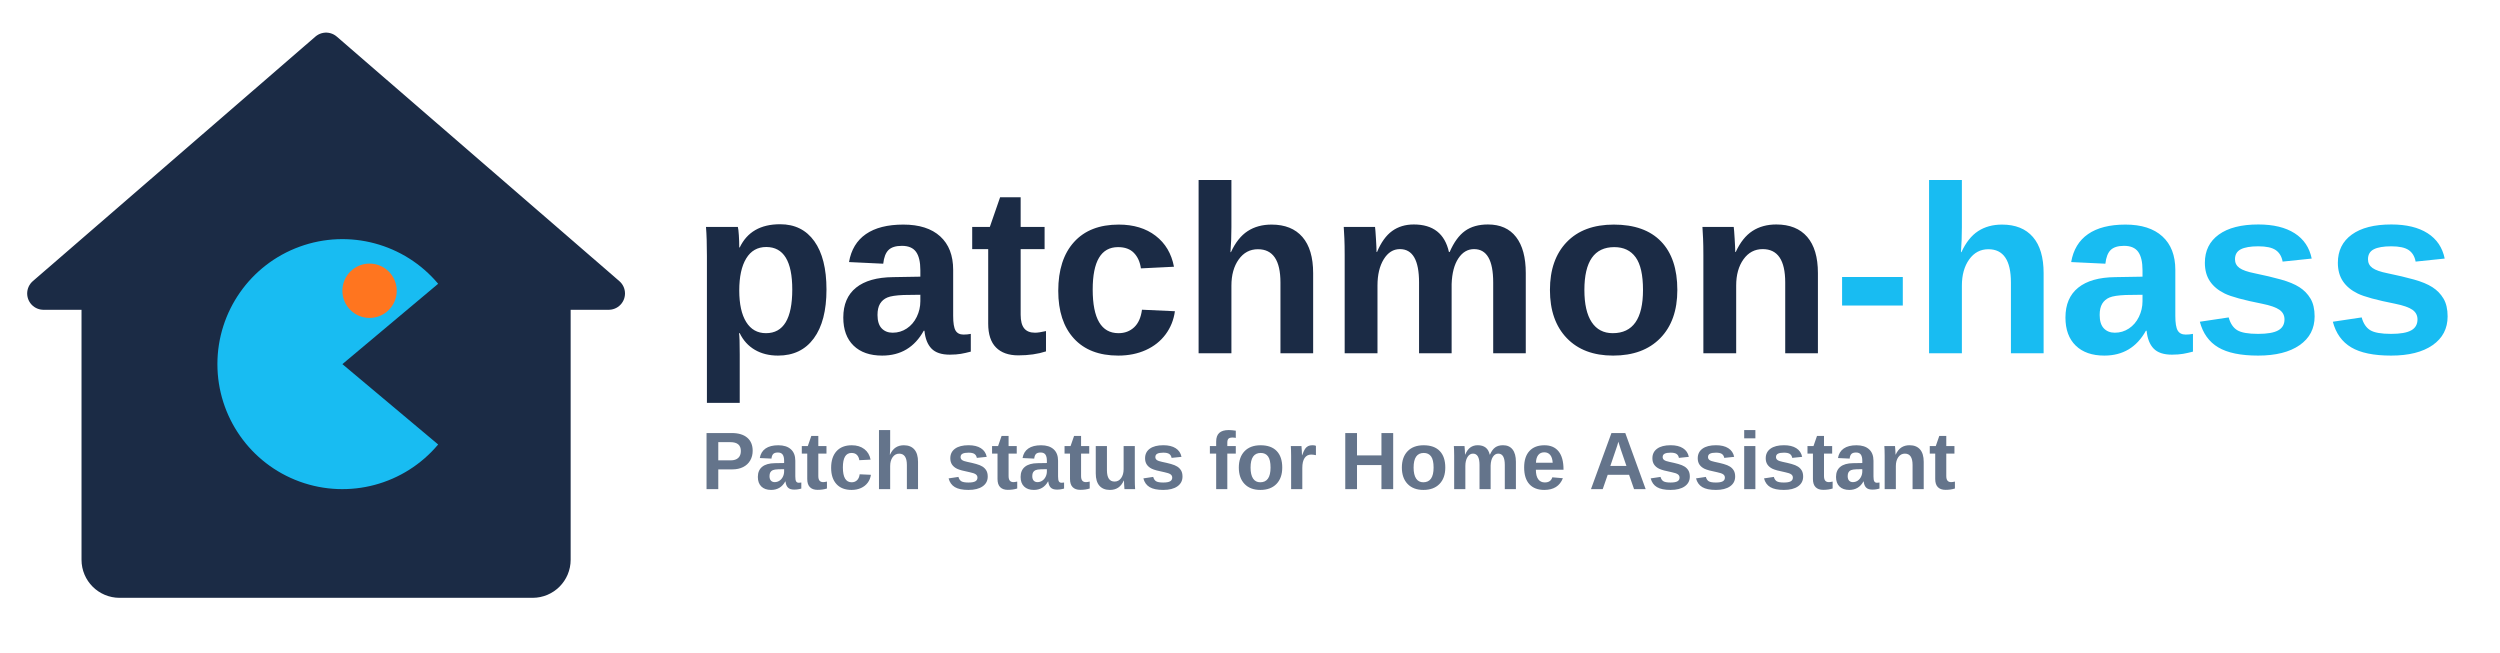
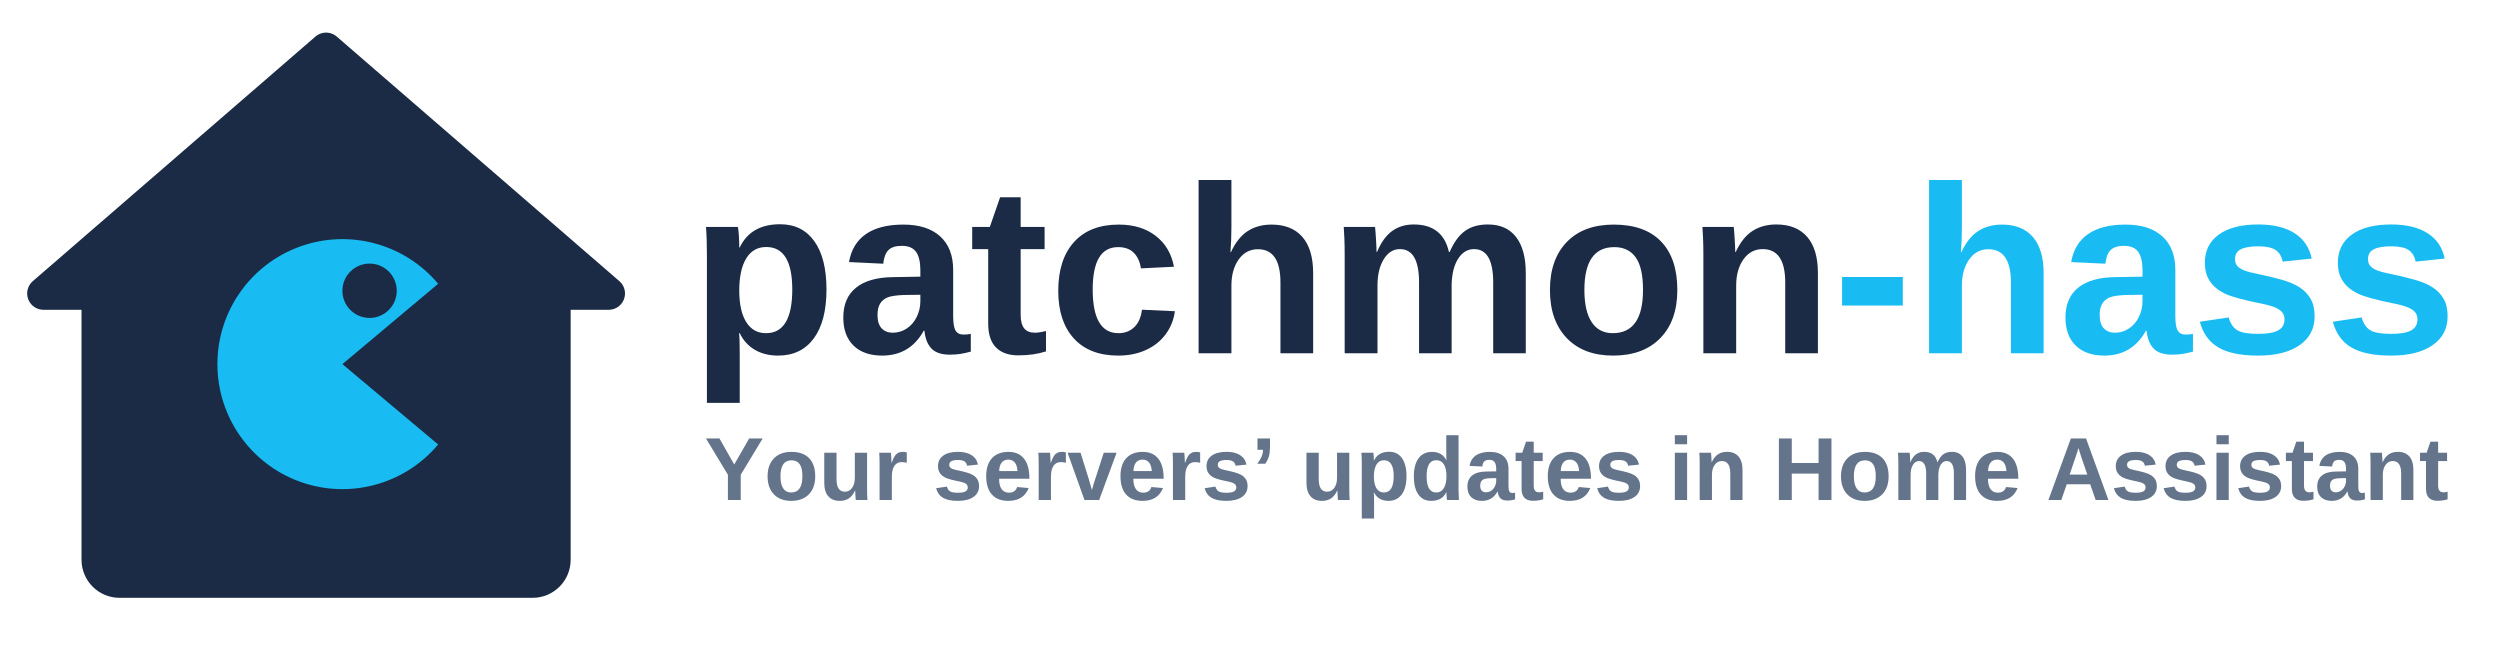
<svg xmlns="http://www.w3.org/2000/svg" viewBox="8 12 920 240" role="img" aria-label="patchmon-hass">
  <path d="M128 30 L232 120 H212 V218 a8 8 0 0 1 -8 8 H52 a8 8 0 0 1 -8 -8 V120 H24 Z" fill="#1B2B45" stroke="#1B2B45" stroke-width="12" stroke-linejoin="round" />
  <path d="M134 146 L169.24 116.43 A46 46 0 1 0 169.24 175.57 Z" fill="#18BCF2" />
-   <circle cx="144" cy="119" r="10" fill="#FF751F" />
+   <circle cx="144" cy="119" r="10" fill="#1B2B45" />
  <path d="M312.145 118.539Q312.145 130.184 307.482 136.521Q302.82 142.859 294.312 142.859Q289.414 142.859 285.783 140.732Q282.152 138.605 280.219 134.609H279.961Q280.219 135.898 280.219 142.43V160.262H268.145V106.207Q268.145 99.633 267.801 95.508H279.531Q279.746 96.281 279.896 98.559Q280.047 100.836 280.047 103.07H280.219Q284.301 94.52 295.086 94.52Q303.207 94.52 307.676 100.771Q312.145 107.023 312.145 118.539ZM299.555 118.539Q299.555 102.898 289.973 102.898Q285.16 102.898 282.604 107.109Q280.047 111.32 280.047 118.883Q280.047 126.402 282.604 130.506Q285.16 134.609 289.887 134.609Q299.555 134.609 299.555 118.539ZM332.641 142.859Q325.895 142.859 322.113 139.186Q318.332 135.512 318.332 128.852Q318.332 121.633 323.037 117.852Q327.742 114.07 336.68 113.984L346.691 113.812V111.449Q346.691 106.895 345.102 104.682Q343.512 102.469 339.902 102.469Q336.551 102.469 334.982 103.994Q333.414 105.52 333.027 109.043L320.438 108.441Q321.598 101.652 326.646 98.15Q331.695 94.648 340.418 94.648Q349.227 94.648 353.996 98.988Q358.766 103.328 358.766 111.32V128.25Q358.766 132.16 359.646 133.643Q360.527 135.125 362.59 135.125Q363.965 135.125 365.254 134.867V141.398Q364.18 141.656 363.32 141.871Q362.461 142.086 361.602 142.215Q360.742 142.344 359.775 142.43Q358.809 142.516 357.52 142.516Q352.965 142.516 350.795 140.281Q348.625 138.047 348.195 133.707H347.938Q342.867 142.859 332.641 142.859ZM346.691 120.473 340.504 120.559Q336.293 120.73 334.531 121.482Q332.77 122.234 331.846 123.781Q330.922 125.328 330.922 127.906Q330.922 131.215 332.447 132.826Q333.973 134.438 336.508 134.438Q339.344 134.438 341.686 132.891Q344.027 131.344 345.359 128.615Q346.691 125.887 346.691 122.836ZM382.742 142.773Q377.414 142.773 374.535 139.873Q371.656 136.973 371.656 131.086V103.672H365.77V95.508H372.258L376.039 84.594H383.602V95.508H392.41V103.672H383.602V127.82Q383.602 131.215 384.891 132.826Q386.18 134.438 388.887 134.438Q390.305 134.438 392.926 133.836V141.312Q388.457 142.773 382.742 142.773ZM419.523 142.859Q408.953 142.859 403.195 136.564Q397.438 130.27 397.438 119.012Q397.438 107.496 403.238 101.072Q409.039 94.648 419.695 94.648Q427.902 94.648 433.273 98.773Q438.645 102.898 440.02 110.16L427.859 110.762Q427.344 107.195 425.281 105.068Q423.219 102.941 419.438 102.941Q410.113 102.941 410.113 118.539Q410.113 134.609 419.609 134.609Q423.047 134.609 425.367 132.439Q427.688 130.27 428.246 125.973L440.363 126.531Q439.719 131.301 436.947 135.039Q434.176 138.777 429.664 140.818Q425.152 142.859 419.523 142.859ZM460.988 104.789Q463.438 99.461 467.133 97.055Q470.828 94.648 475.941 94.648Q483.332 94.648 487.285 99.203Q491.238 103.758 491.238 112.523V142.0H479.207V115.961Q479.207 103.715 470.914 103.715Q466.531 103.715 463.846 107.475Q461.16 111.234 461.16 117.121V142.0H449.086V78.234H461.16V95.637Q461.16 100.32 460.816 104.789ZM530.211 142.0V115.918Q530.211 103.672 523.164 103.672Q519.512 103.672 517.213 107.41Q514.914 111.148 514.914 117.078V142.0H502.84V105.906Q502.84 102.168 502.732 99.783Q502.625 97.398 502.496 95.508H514.012Q514.141 96.324 514.355 99.869Q514.57 103.414 514.57 104.746H514.742Q516.977 99.418 520.307 97.012Q523.637 94.605 528.277 94.605Q538.934 94.605 541.211 104.746H541.469Q543.832 99.332 547.141 96.969Q550.449 94.605 555.562 94.605Q562.352 94.605 565.918 99.225Q569.484 103.844 569.484 112.48V142.0H557.496V115.918Q557.496 103.672 550.449 103.672Q546.926 103.672 544.67 107.088Q542.414 110.504 542.199 116.52V142.0ZM625.258 118.711Q625.258 130.012 618.984 136.436Q612.711 142.859 601.625 142.859Q590.754 142.859 584.566 136.414Q578.379 129.969 578.379 118.711Q578.379 107.496 584.566 101.072Q590.754 94.648 601.883 94.648Q613.27 94.648 619.264 100.857Q625.258 107.066 625.258 118.711ZM612.625 118.711Q612.625 110.418 609.918 106.68Q607.211 102.941 602.055 102.941Q591.055 102.941 591.055 118.711Q591.055 126.488 593.74 130.549Q596.426 134.609 601.496 134.609Q612.625 134.609 612.625 118.711ZM664.961 142.0V115.918Q664.961 103.672 656.668 103.672Q652.285 103.672 649.6 107.432Q646.914 111.191 646.914 117.078V142.0H634.84V105.906Q634.84 102.168 634.732 99.783Q634.625 97.398 634.496 95.508H646.012Q646.141 96.324 646.355 99.869Q646.57 103.414 646.57 104.746H646.742Q649.191 99.418 652.887 97.012Q656.582 94.605 661.695 94.605Q669.086 94.605 673.039 99.16Q676.992 103.715 676.992 112.48V142.0Z" fill="#1B2B45" />
  <path d="M685.887 124.426V113.941H708.23V124.426ZM729.801 104.789Q732.25 99.461 735.945 97.055Q739.641 94.648 744.754 94.648Q752.145 94.648 756.098 99.203Q760.051 103.758 760.051 112.523V142.0H748.02V115.961Q748.02 103.715 739.727 103.715Q735.344 103.715 732.658 107.475Q729.973 111.234 729.973 117.121V142.0H717.898V78.234H729.973V95.637Q729.973 100.32 729.629 104.789ZM782.395 142.859Q775.648 142.859 771.867 139.186Q768.086 135.512 768.086 128.852Q768.086 121.633 772.791 117.852Q777.496 114.07 786.434 113.984L796.445 113.812V111.449Q796.445 106.895 794.855 104.682Q793.266 102.469 789.656 102.469Q786.305 102.469 784.736 103.994Q783.168 105.52 782.781 109.043L770.191 108.441Q771.352 101.652 776.4 98.15Q781.449 94.648 790.172 94.648Q798.98 94.648 803.75 98.988Q808.52 103.328 808.52 111.32V128.25Q808.52 132.16 809.4 133.643Q810.281 135.125 812.344 135.125Q813.719 135.125 815.008 134.867V141.398Q813.934 141.656 813.074 141.871Q812.215 142.086 811.355 142.215Q810.496 142.344 809.529 142.43Q808.562 142.516 807.273 142.516Q802.719 142.516 800.549 140.281Q798.379 138.047 797.949 133.707H797.691Q792.621 142.859 782.395 142.859ZM796.445 120.473 790.258 120.559Q786.047 120.73 784.285 121.482Q782.523 122.234 781.6 123.781Q780.676 125.328 780.676 127.906Q780.676 131.215 782.201 132.826Q783.727 134.438 786.262 134.438Q789.098 134.438 791.439 132.891Q793.781 131.344 795.113 128.615Q796.445 125.887 796.445 122.836ZM859.781 128.422Q859.781 135.168 854.26 139.014Q848.738 142.859 838.984 142.859Q829.402 142.859 824.311 139.83Q819.219 136.801 817.543 130.398L828.156 128.809Q829.059 132.117 831.271 133.492Q833.484 134.867 838.984 134.867Q844.055 134.867 846.375 133.578Q848.695 132.289 848.695 129.539Q848.695 127.305 846.826 125.994Q844.957 124.684 840.488 123.781Q830.262 121.762 826.695 120.021Q823.129 118.281 821.26 115.51Q819.391 112.738 819.391 108.699Q819.391 102.039 824.525 98.322Q829.66 94.605 839.07 94.605Q847.363 94.605 852.412 97.828Q857.461 101.051 858.707 107.152L848.008 108.27Q847.492 105.434 845.473 104.037Q843.453 102.641 839.07 102.641Q834.773 102.641 832.625 103.736Q830.477 104.832 830.477 107.41Q830.477 109.43 832.131 110.611Q833.785 111.793 837.695 112.566Q843.152 113.684 847.385 114.865Q851.617 116.047 854.174 117.68Q856.73 119.312 858.256 121.869Q859.781 124.426 859.781 128.422ZM908.723 128.422Q908.723 135.168 903.201 139.014Q897.68 142.859 887.926 142.859Q878.344 142.859 873.252 139.83Q868.16 136.801 866.484 130.398L877.098 128.809Q878.0 132.117 880.213 133.492Q882.426 134.867 887.926 134.867Q892.996 134.867 895.316 133.578Q897.637 132.289 897.637 129.539Q897.637 127.305 895.768 125.994Q893.898 124.684 889.43 123.781Q879.203 121.762 875.637 120.021Q872.07 118.281 870.201 115.51Q868.332 112.738 868.332 108.699Q868.332 102.039 873.467 98.322Q878.602 94.605 888.012 94.605Q896.305 94.605 901.354 97.828Q906.402 101.051 907.648 107.152L896.949 108.27Q896.434 105.434 894.414 104.037Q892.395 102.641 888.012 102.641Q883.715 102.641 881.566 103.736Q879.418 104.832 879.418 107.41Q879.418 109.43 881.072 110.611Q882.727 111.793 886.637 112.566Q892.094 113.684 896.326 114.865Q900.559 116.047 903.115 117.68Q905.672 119.312 907.197 121.869Q908.723 124.426 908.723 128.422Z" fill="#18BCF2" />
-   <path d="M284.984 177.894Q284.984 179.886 284.076 181.453Q283.168 183.021 281.476 183.877Q279.784 184.734 277.455 184.734H272.328V192.0H268.007V171.36H277.279Q280.985 171.36 282.985 173.067Q284.984 174.773 284.984 177.894ZM280.634 177.967Q280.634 174.715 276.796 174.715H272.328V181.409H276.913Q278.7 181.409 279.667 180.523Q280.634 179.637 280.634 177.967ZM291.767 192.293Q289.467 192.293 288.178 191.041Q286.889 189.788 286.889 187.518Q286.889 185.057 288.493 183.768Q290.097 182.479 293.144 182.449L296.557 182.391V181.585Q296.557 180.032 296.015 179.278Q295.473 178.523 294.242 178.523Q293.1 178.523 292.565 179.043Q292.03 179.563 291.898 180.765L287.606 180.56Q288.002 178.245 289.723 177.051Q291.444 175.857 294.418 175.857Q297.421 175.857 299.047 177.337Q300.673 178.816 300.673 181.541V187.312Q300.673 188.646 300.973 189.151Q301.273 189.656 301.977 189.656Q302.445 189.656 302.885 189.568V191.795Q302.519 191.883 302.226 191.956Q301.933 192.029 301.64 192.073Q301.347 192.117 301.017 192.146Q300.688 192.176 300.248 192.176Q298.695 192.176 297.956 191.414Q297.216 190.652 297.069 189.173H296.981Q295.253 192.293 291.767 192.293ZM296.557 184.661 294.447 184.69Q293.012 184.749 292.411 185.005Q291.811 185.262 291.496 185.789Q291.181 186.316 291.181 187.195Q291.181 188.323 291.701 188.873Q292.221 189.422 293.085 189.422Q294.052 189.422 294.85 188.895Q295.648 188.367 296.103 187.437Q296.557 186.507 296.557 185.467ZM308.847 192.264Q307.03 192.264 306.049 191.275Q305.067 190.286 305.067 188.279V178.934H303.061V176.15H305.272L306.562 172.43H309.14V176.15H312.143V178.934H309.14V187.166Q309.14 188.323 309.579 188.873Q310.019 189.422 310.941 189.422Q311.425 189.422 312.318 189.217V191.766Q310.795 192.264 308.847 192.264ZM321.386 192.293Q317.782 192.293 315.819 190.147Q313.856 188.001 313.856 184.163Q313.856 180.237 315.834 178.047Q317.812 175.857 321.444 175.857Q324.242 175.857 326.073 177.264Q327.904 178.67 328.373 181.146L324.228 181.351Q324.052 180.135 323.349 179.41Q322.646 178.685 321.356 178.685Q318.178 178.685 318.178 184.002Q318.178 189.48 321.415 189.48Q322.587 189.48 323.378 188.741Q324.169 188.001 324.359 186.536L328.49 186.727Q328.271 188.353 327.326 189.627Q326.381 190.901 324.843 191.597Q323.305 192.293 321.386 192.293ZM335.521 179.314Q336.356 177.498 337.616 176.678Q338.876 175.857 340.619 175.857Q343.139 175.857 344.486 177.41Q345.834 178.963 345.834 181.951V192.0H341.732V183.123Q341.732 178.948 338.905 178.948Q337.411 178.948 336.496 180.23Q335.58 181.512 335.58 183.519V192.0H331.464V170.262H335.58V176.194Q335.58 177.791 335.463 179.314ZM371.483 187.371Q371.483 189.671 369.601 190.982Q367.719 192.293 364.394 192.293Q361.127 192.293 359.391 191.26Q357.655 190.228 357.084 188.045L360.702 187.503Q361.01 188.631 361.764 189.1Q362.519 189.568 364.394 189.568Q366.122 189.568 366.913 189.129Q367.704 188.689 367.704 187.752Q367.704 186.99 367.067 186.543Q366.43 186.097 364.906 185.789Q361.42 185.101 360.204 184.507Q358.988 183.914 358.351 182.969Q357.714 182.024 357.714 180.647Q357.714 178.377 359.464 177.11Q361.215 175.843 364.423 175.843Q367.25 175.843 368.971 176.941Q370.692 178.04 371.117 180.12L367.47 180.501Q367.294 179.534 366.605 179.058Q365.917 178.582 364.423 178.582Q362.958 178.582 362.226 178.956Q361.493 179.329 361.493 180.208Q361.493 180.896 362.057 181.299Q362.621 181.702 363.954 181.966Q365.814 182.347 367.257 182.75Q368.7 183.152 369.572 183.709Q370.443 184.266 370.963 185.137Q371.483 186.009 371.483 187.371ZM378.866 192.264Q377.05 192.264 376.068 191.275Q375.087 190.286 375.087 188.279V178.934H373.08V176.15H375.292L376.581 172.43H379.159V176.15H382.162V178.934H379.159V187.166Q379.159 188.323 379.599 188.873Q380.038 189.422 380.961 189.422Q381.444 189.422 382.338 189.217V191.766Q380.814 192.264 378.866 192.264ZM388.461 192.293Q386.161 192.293 384.872 191.041Q383.583 189.788 383.583 187.518Q383.583 185.057 385.187 183.768Q386.791 182.479 389.838 182.449L393.251 182.391V181.585Q393.251 180.032 392.709 179.278Q392.167 178.523 390.937 178.523Q389.794 178.523 389.259 179.043Q388.725 179.563 388.593 180.765L384.301 180.56Q384.696 178.245 386.417 177.051Q388.139 175.857 391.112 175.857Q394.115 175.857 395.741 177.337Q397.367 178.816 397.367 181.541V187.312Q397.367 188.646 397.667 189.151Q397.968 189.656 398.671 189.656Q399.14 189.656 399.579 189.568V191.795Q399.213 191.883 398.92 191.956Q398.627 192.029 398.334 192.073Q398.041 192.117 397.711 192.146Q397.382 192.176 396.942 192.176Q395.39 192.176 394.65 191.414Q393.91 190.652 393.764 189.173H393.676Q391.947 192.293 388.461 192.293ZM393.251 184.661 391.142 184.69Q389.706 184.749 389.105 185.005Q388.505 185.262 388.19 185.789Q387.875 186.316 387.875 187.195Q387.875 188.323 388.395 188.873Q388.915 189.422 389.779 189.422Q390.746 189.422 391.544 188.895Q392.343 188.367 392.797 187.437Q393.251 186.507 393.251 185.467ZM405.541 192.264Q403.725 192.264 402.743 191.275Q401.762 190.286 401.762 188.279V178.934H399.755V176.15H401.967L403.256 172.43H405.834V176.15H408.837V178.934H405.834V187.166Q405.834 188.323 406.273 188.873Q406.713 189.422 407.636 189.422Q408.119 189.422 409.013 189.217V191.766Q407.489 192.264 405.541 192.264ZM415.355 176.15V185.042Q415.355 189.217 418.168 189.217Q419.662 189.217 420.578 187.935Q421.493 186.653 421.493 184.646V176.15H425.609V188.455Q425.609 190.477 425.727 192.0H421.801Q421.625 189.891 421.625 188.851H421.552Q420.731 190.652 419.464 191.473Q418.197 192.293 416.454 192.293Q413.935 192.293 412.587 190.748Q411.239 189.202 411.239 186.214V176.15ZM443.158 187.371Q443.158 189.671 441.276 190.982Q439.394 192.293 436.068 192.293Q432.802 192.293 431.066 191.26Q429.33 190.228 428.759 188.045L432.377 187.503Q432.685 188.631 433.439 189.1Q434.193 189.568 436.068 189.568Q437.797 189.568 438.588 189.129Q439.379 188.689 439.379 187.752Q439.379 186.99 438.742 186.543Q438.104 186.097 436.581 185.789Q433.095 185.101 431.879 184.507Q430.663 183.914 430.026 182.969Q429.389 182.024 429.389 180.647Q429.389 178.377 431.139 177.11Q432.89 175.843 436.098 175.843Q438.925 175.843 440.646 176.941Q442.367 178.04 442.792 180.12L439.145 180.501Q438.969 179.534 438.28 179.058Q437.592 178.582 436.098 178.582Q434.633 178.582 433.9 178.956Q433.168 179.329 433.168 180.208Q433.168 180.896 433.732 181.299Q434.296 181.702 435.629 181.966Q437.489 182.347 438.932 182.75Q440.375 183.152 441.247 183.709Q442.118 184.266 442.638 185.137Q443.158 186.009 443.158 187.371ZM459.652 178.934V192.0H455.551V178.934H453.236V176.15H455.551V174.495Q455.551 172.342 456.693 171.302Q457.836 170.262 460.165 170.262Q461.322 170.262 462.772 170.496V173.147Q462.172 173.016 461.571 173.016Q460.517 173.016 460.084 173.433Q459.652 173.851 459.652 174.905V176.15H462.772V178.934ZM479.867 184.061Q479.867 187.913 477.729 190.103Q475.59 192.293 471.811 192.293Q468.104 192.293 465.995 190.096Q463.886 187.898 463.886 184.061Q463.886 180.237 465.995 178.047Q468.104 175.857 471.898 175.857Q475.78 175.857 477.824 177.974Q479.867 180.091 479.867 184.061ZM475.561 184.061Q475.561 181.233 474.638 179.959Q473.715 178.685 471.957 178.685Q468.207 178.685 468.207 184.061Q468.207 186.712 469.123 188.096Q470.038 189.48 471.767 189.48Q475.561 189.48 475.561 184.061ZM483.134 192.0V179.871Q483.134 178.567 483.097 177.696Q483.061 176.824 483.017 176.15H486.942Q486.986 176.414 487.06 177.754Q487.133 179.095 487.133 179.534H487.191Q487.792 177.864 488.261 177.183Q488.729 176.502 489.374 176.172Q490.019 175.843 490.985 175.843Q491.776 175.843 492.26 176.062V179.505Q491.264 179.285 490.502 179.285Q488.964 179.285 488.107 180.53Q487.25 181.775 487.25 184.222V192.0ZM516.371 192.0V183.152H507.377V192.0H503.056V171.36H507.377V179.578H516.371V171.36H520.692V192.0ZM539.867 184.061Q539.867 187.913 537.729 190.103Q535.59 192.293 531.811 192.293Q528.104 192.293 525.995 190.096Q523.886 187.898 523.886 184.061Q523.886 180.237 525.995 178.047Q528.104 175.857 531.898 175.857Q535.78 175.857 537.824 177.974Q539.867 180.091 539.867 184.061ZM535.561 184.061Q535.561 181.233 534.638 179.959Q533.715 178.685 531.957 178.685Q528.207 178.685 528.207 184.061Q528.207 186.712 529.123 188.096Q530.038 189.48 531.767 189.48Q535.561 189.48 535.561 184.061ZM552.465 192.0V183.108Q552.465 178.934 550.062 178.934Q548.817 178.934 548.034 180.208Q547.25 181.482 547.25 183.504V192.0H543.134V179.695Q543.134 178.421 543.097 177.608Q543.061 176.795 543.017 176.15H546.942Q546.986 176.429 547.06 177.637Q547.133 178.846 547.133 179.3H547.191Q547.953 177.483 549.088 176.663Q550.224 175.843 551.806 175.843Q555.438 175.843 556.215 179.3H556.303Q557.108 177.454 558.236 176.648Q559.364 175.843 561.107 175.843Q563.422 175.843 564.638 177.417Q565.854 178.992 565.854 181.937V192.0H561.767V183.108Q561.767 178.934 559.364 178.934Q558.163 178.934 557.394 180.098Q556.625 181.263 556.552 183.313V192.0ZM576.298 192.293Q572.724 192.293 570.805 190.176Q568.886 188.06 568.886 184.002Q568.886 180.076 570.834 177.967Q572.782 175.857 576.356 175.857Q579.77 175.857 581.571 178.121Q583.373 180.384 583.373 184.749V184.866H573.207Q573.207 187.181 574.064 188.36Q574.921 189.539 576.503 189.539Q578.686 189.539 579.257 187.649L583.139 187.986Q581.454 192.293 576.298 192.293ZM576.298 178.45Q574.848 178.45 574.064 179.461Q573.28 180.472 573.236 182.288H579.389Q579.271 180.369 578.466 179.41Q577.66 178.45 576.298 178.45ZM609.33 192.0 607.499 186.727H599.633L597.802 192.0H593.48L601.01 171.36H606.107L613.607 192.0ZM603.559 174.539 603.471 174.861Q603.324 175.389 603.119 176.062Q602.914 176.736 600.6 183.475H606.532L604.496 177.542L603.866 175.55ZM629.853 187.371Q629.853 189.671 627.97 190.982Q626.088 192.293 622.763 192.293Q619.496 192.293 617.76 191.26Q616.024 190.228 615.453 188.045L619.071 187.503Q619.379 188.631 620.133 189.1Q620.888 189.568 622.763 189.568Q624.491 189.568 625.282 189.129Q626.073 188.689 626.073 187.752Q626.073 186.99 625.436 186.543Q624.799 186.097 623.275 185.789Q619.789 185.101 618.573 184.507Q617.357 183.914 616.72 182.969Q616.083 182.024 616.083 180.647Q616.083 178.377 617.833 177.11Q619.584 175.843 622.792 175.843Q625.619 175.843 627.34 176.941Q629.062 178.04 629.486 180.12L625.839 180.501Q625.663 179.534 624.975 179.058Q624.286 178.582 622.792 178.582Q621.327 178.582 620.595 178.956Q619.862 179.329 619.862 180.208Q619.862 180.896 620.426 181.299Q620.99 181.702 622.323 181.966Q624.184 182.347 625.626 182.75Q627.069 183.152 627.941 183.709Q628.812 184.266 629.333 185.137Q629.853 186.009 629.853 187.371ZM646.537 187.371Q646.537 189.671 644.655 190.982Q642.772 192.293 639.447 192.293Q636.181 192.293 634.445 191.26Q632.709 190.228 632.138 188.045L635.756 187.503Q636.063 188.631 636.818 189.1Q637.572 189.568 639.447 189.568Q641.176 189.568 641.967 189.129Q642.758 188.689 642.758 187.752Q642.758 186.99 642.121 186.543Q641.483 186.097 639.96 185.789Q636.474 185.101 635.258 184.507Q634.042 183.914 633.405 182.969Q632.768 182.024 632.768 180.647Q632.768 178.377 634.518 177.11Q636.269 175.843 639.477 175.843Q642.304 175.843 644.025 176.941Q645.746 178.04 646.171 180.12L642.523 180.501Q642.348 179.534 641.659 179.058Q640.971 178.582 639.477 178.582Q638.012 178.582 637.279 178.956Q636.547 179.329 636.547 180.208Q636.547 180.896 637.111 181.299Q637.675 181.702 639.008 181.966Q640.868 182.347 642.311 182.75Q643.754 183.152 644.625 183.709Q645.497 184.266 646.017 185.137Q646.537 186.009 646.537 187.371ZM649.862 173.294V170.262H653.979V173.294ZM649.862 192.0V176.15H653.979V192.0ZM671.557 187.371Q671.557 189.671 669.674 190.982Q667.792 192.293 664.467 192.293Q661.2 192.293 659.464 191.26Q657.729 190.228 657.157 188.045L660.775 187.503Q661.083 188.631 661.837 189.1Q662.592 189.568 664.467 189.568Q666.195 189.568 666.986 189.129Q667.777 188.689 667.777 187.752Q667.777 186.99 667.14 186.543Q666.503 186.097 664.979 185.789Q661.493 185.101 660.277 184.507Q659.062 183.914 658.424 182.969Q657.787 182.024 657.787 180.647Q657.787 178.377 659.538 177.11Q661.288 175.843 664.496 175.843Q667.323 175.843 669.044 176.941Q670.766 178.04 671.19 180.12L667.543 180.501Q667.367 179.534 666.679 179.058Q665.99 178.582 664.496 178.582Q663.031 178.582 662.299 178.956Q661.566 179.329 661.566 180.208Q661.566 180.896 662.13 181.299Q662.694 181.702 664.027 181.966Q665.888 182.347 667.331 182.75Q668.773 183.152 669.645 183.709Q670.517 184.266 671.037 185.137Q671.557 186.009 671.557 187.371ZM678.939 192.264Q677.123 192.264 676.142 191.275Q675.16 190.286 675.16 188.279V178.934H673.153V176.15H675.365L676.654 172.43H679.232V176.15H682.235V178.934H679.232V187.166Q679.232 188.323 679.672 188.873Q680.111 189.422 681.034 189.422Q681.518 189.422 682.411 189.217V191.766Q680.888 192.264 678.939 192.264ZM688.534 192.293Q686.234 192.293 684.945 191.041Q683.656 189.788 683.656 187.518Q683.656 185.057 685.26 183.768Q686.864 182.479 689.911 182.449L693.324 182.391V181.585Q693.324 180.032 692.782 179.278Q692.24 178.523 691.01 178.523Q689.867 178.523 689.333 179.043Q688.798 179.563 688.666 180.765L684.374 180.56Q684.77 178.245 686.491 177.051Q688.212 175.857 691.186 175.857Q694.188 175.857 695.814 177.337Q697.44 178.816 697.44 181.541V187.312Q697.44 188.646 697.741 189.151Q698.041 189.656 698.744 189.656Q699.213 189.656 699.652 189.568V191.795Q699.286 191.883 698.993 191.956Q698.7 192.029 698.407 192.073Q698.114 192.117 697.785 192.146Q697.455 192.176 697.016 192.176Q695.463 192.176 694.723 191.414Q693.983 190.652 693.837 189.173H693.749Q692.021 192.293 688.534 192.293ZM693.324 184.661 691.215 184.69Q689.779 184.749 689.179 185.005Q688.578 185.262 688.263 185.789Q687.948 186.316 687.948 187.195Q687.948 188.323 688.468 188.873Q688.988 189.422 689.853 189.422Q690.819 189.422 691.618 188.895Q692.416 188.367 692.87 187.437Q693.324 186.507 693.324 185.467ZM711.825 192.0V183.108Q711.825 178.934 708.998 178.934Q707.504 178.934 706.588 180.215Q705.673 181.497 705.673 183.504V192.0H701.557V179.695Q701.557 178.421 701.52 177.608Q701.483 176.795 701.439 176.15H705.365Q705.409 176.429 705.482 177.637Q705.556 178.846 705.556 179.3H705.614Q706.449 177.483 707.709 176.663Q708.969 175.843 710.712 175.843Q713.231 175.843 714.579 177.396Q715.927 178.948 715.927 181.937V192.0ZM723.939 192.264Q722.123 192.264 721.142 191.275Q720.16 190.286 720.16 188.279V178.934H718.153V176.15H720.365L721.654 172.43H724.232V176.15H727.235V178.934H724.232V187.166Q724.232 188.323 724.672 188.873Q725.111 189.422 726.034 189.422Q726.518 189.422 727.411 189.217V191.766Q725.888 192.264 723.939 192.264Z" fill="#64748B" />
+   <path d="M280.591 186.713V196.0H275.867V186.713L267.801 173.361H272.766L278.197 182.937L283.692 173.361H288.657ZM308.002 187.291Q308.002 191.517 305.656 193.919Q303.31 196.321 299.165 196.321Q295.1 196.321 292.786 193.911Q290.472 191.501 290.472 187.291Q290.472 183.098 292.786 180.696Q295.1 178.293 299.261 178.293Q303.519 178.293 305.761 180.615Q308.002 182.937 308.002 187.291ZM303.278 187.291Q303.278 184.19 302.266 182.792Q301.254 181.395 299.325 181.395Q295.212 181.395 295.212 187.291Q295.212 190.2 296.216 191.718Q297.221 193.236 299.117 193.236Q303.278 193.236 303.278 187.291ZM315.843 178.615V188.368Q315.843 192.947 318.928 192.947Q320.567 192.947 321.571 191.541Q322.575 190.135 322.575 187.934V178.615H327.09V192.112Q327.09 194.329 327.219 196.0H322.913Q322.72 193.686 322.72 192.545H322.64Q321.74 194.522 320.35 195.422Q318.96 196.321 317.048 196.321Q314.284 196.321 312.806 194.626Q311.328 192.931 311.328 189.653V178.615ZM331.686 196.0V182.696Q331.686 181.266 331.646 180.31Q331.605 179.354 331.557 178.615H335.863Q335.911 178.904 335.992 180.374Q336.072 181.844 336.072 182.326H336.136Q336.795 180.495 337.309 179.748Q337.824 179 338.531 178.639Q339.237 178.277 340.298 178.277Q341.166 178.277 341.696 178.518V182.294Q340.603 182.053 339.768 182.053Q338.081 182.053 337.141 183.419Q336.201 184.785 336.201 187.468V196.0ZM368.288 190.923Q368.288 193.445 366.223 194.883Q364.158 196.321 360.511 196.321Q356.928 196.321 355.024 195.189Q353.12 194.056 352.493 191.662L356.462 191.067Q356.799 192.304 357.627 192.819Q358.454 193.333 360.511 193.333Q362.407 193.333 363.275 192.851Q364.142 192.369 364.142 191.34Q364.142 190.505 363.443 190.015Q362.744 189.525 361.073 189.187Q357.249 188.432 355.916 187.781Q354.582 187.131 353.883 186.094Q353.184 185.058 353.184 183.548Q353.184 181.057 355.104 179.667Q357.024 178.277 360.543 178.277Q363.644 178.277 365.532 179.482Q367.42 180.688 367.886 182.969L363.885 183.387Q363.692 182.326 362.937 181.804Q362.182 181.282 360.543 181.282Q358.936 181.282 358.133 181.692Q357.33 182.101 357.33 183.066Q357.33 183.821 357.948 184.263Q358.567 184.704 360.029 184.994Q362.07 185.411 363.652 185.853Q365.235 186.295 366.191 186.906Q367.147 187.516 367.717 188.472Q368.288 189.428 368.288 190.923ZM379.053 196.321Q375.133 196.321 373.028 194Q370.923 191.678 370.923 187.227Q370.923 182.921 373.06 180.607Q375.197 178.293 379.117 178.293Q382.861 178.293 384.837 180.776Q386.814 183.258 386.814 188.047V188.175H375.663Q375.663 190.714 376.603 192.007Q377.543 193.301 379.278 193.301Q381.672 193.301 382.299 191.228L386.557 191.597Q384.709 196.321 379.053 196.321ZM379.053 181.137Q377.462 181.137 376.603 182.246Q375.743 183.355 375.695 185.347H382.443Q382.315 183.242 381.431 182.19Q380.547 181.137 379.053 181.137ZM390.236 196.0V182.696Q390.236 181.266 390.196 180.31Q390.156 179.354 390.108 178.615H394.414Q394.462 178.904 394.542 180.374Q394.623 181.844 394.623 182.326H394.687Q395.346 180.495 395.86 179.748Q396.374 179 397.081 178.639Q397.788 178.277 398.848 178.277Q399.716 178.277 400.246 178.518V182.294Q399.154 182.053 398.318 182.053Q396.631 182.053 395.691 183.419Q394.751 184.785 394.751 187.468V196.0ZM412.49 196.0H407.091L400.873 178.615H405.645L408.682 188.336Q408.923 189.139 409.823 192.353Q409.983 191.694 410.481 190.039Q410.979 188.384 414.177 178.615H418.901ZM428.461 196.321Q424.541 196.321 422.436 194Q420.331 191.678 420.331 187.227Q420.331 182.921 422.468 180.607Q424.605 178.293 428.525 178.293Q432.269 178.293 434.245 180.776Q436.222 183.258 436.222 188.047V188.175H425.071Q425.071 190.714 426.011 192.007Q426.951 193.301 428.686 193.301Q431.08 193.301 431.707 191.228L435.965 191.597Q434.117 196.321 428.461 196.321ZM428.461 181.137Q426.87 181.137 426.011 182.246Q425.151 183.355 425.103 185.347H431.851Q431.723 183.242 430.839 182.19Q429.955 181.137 428.461 181.137ZM439.644 196.0V182.696Q439.644 181.266 439.604 180.31Q439.564 179.354 439.516 178.615H443.822Q443.87 178.904 443.95 180.374Q444.031 181.844 444.031 182.326H444.095Q444.754 180.495 445.268 179.748Q445.782 179 446.489 178.639Q447.196 178.277 448.256 178.277Q449.124 178.277 449.654 178.518V182.294Q448.562 182.053 447.726 182.053Q446.039 182.053 445.099 183.419Q444.159 184.785 444.159 187.468V196.0ZM467.104 190.923Q467.104 193.445 465.039 194.883Q462.974 196.321 459.327 196.321Q455.744 196.321 453.84 195.189Q451.936 194.056 451.309 191.662L455.278 191.067Q455.615 192.304 456.443 192.819Q457.27 193.333 459.327 193.333Q461.223 193.333 462.091 192.851Q462.958 192.369 462.958 191.34Q462.958 190.505 462.259 190.015Q461.56 189.525 459.889 189.187Q456.065 188.432 454.732 187.781Q453.398 187.131 452.699 186.094Q452 185.058 452 183.548Q452 181.057 453.92 179.667Q455.84 178.277 459.359 178.277Q462.46 178.277 464.348 179.482Q466.236 180.688 466.702 182.969L462.701 183.387Q462.508 182.326 461.753 181.804Q460.998 181.282 459.359 181.282Q457.752 181.282 456.949 181.692Q456.146 182.101 456.146 183.066Q456.146 183.821 456.764 184.263Q457.383 184.704 458.845 184.994Q460.886 185.411 462.468 185.853Q464.051 186.295 465.007 186.906Q465.963 187.516 466.533 188.472Q467.104 189.428 467.104 190.923ZM475.362 176.494Q475.362 178.438 474.969 179.868Q474.575 181.298 473.611 182.648H470.687Q472.792 179.948 472.792 177.538H470.751V173.361H475.362ZM493.294 178.615V188.368Q493.294 192.947 496.379 192.947Q498.018 192.947 499.022 191.541Q500.026 190.135 500.026 187.934V178.615H504.541V192.112Q504.541 194.329 504.67 196.0H500.364Q500.171 193.686 500.171 192.545H500.091Q499.191 194.522 497.801 195.422Q496.411 196.321 494.499 196.321Q491.735 196.321 490.257 194.626Q488.779 192.931 488.779 189.653V178.615ZM525.59 187.227Q525.59 191.581 523.847 193.951Q522.103 196.321 518.922 196.321Q517.09 196.321 515.732 195.526Q514.375 194.731 513.652 193.236H513.555Q513.652 193.718 513.652 196.161V202.829H509.137V182.616Q509.137 180.157 509.008 178.615H513.395Q513.475 178.904 513.531 179.756Q513.587 180.607 513.587 181.443H513.652Q515.178 178.245 519.211 178.245Q522.248 178.245 523.919 180.583Q525.59 182.921 525.59 187.227ZM520.882 187.227Q520.882 181.378 517.299 181.378Q515.499 181.378 514.543 182.953Q513.587 184.528 513.587 187.356Q513.587 190.167 514.543 191.702Q515.499 193.236 517.267 193.236Q520.882 193.236 520.882 187.227ZM540.501 196.0Q540.436 195.759 540.348 194.787Q540.26 193.815 540.26 193.172H540.195Q538.733 196.321 534.636 196.321Q531.599 196.321 529.944 193.951Q528.289 191.581 528.289 187.323Q528.289 183.001 530.033 180.647Q531.776 178.293 534.973 178.293Q536.821 178.293 538.163 179.065Q539.504 179.836 540.228 181.362H540.26L540.228 178.502V172.156H544.743V192.208Q544.743 193.815 544.871 196.0ZM540.292 187.211Q540.292 184.399 539.352 182.881Q538.412 181.362 536.58 181.362Q534.765 181.362 533.881 182.833Q532.997 184.303 532.997 187.323Q532.997 193.236 536.548 193.236Q538.332 193.236 539.312 191.67Q540.292 190.103 540.292 187.211ZM553.355 196.321Q550.832 196.321 549.418 194.948Q548.004 193.574 548.004 191.083Q548.004 188.384 549.764 186.97Q551.523 185.556 554.865 185.524L558.609 185.46V184.576Q558.609 182.873 558.014 182.045Q557.42 181.218 556.07 181.218Q554.817 181.218 554.23 181.788Q553.644 182.359 553.499 183.676L548.792 183.451Q549.225 180.912 551.113 179.603Q553.001 178.293 556.263 178.293Q559.557 178.293 561.34 179.916Q563.124 181.539 563.124 184.528V190.858Q563.124 192.321 563.453 192.875Q563.783 193.429 564.554 193.429Q565.068 193.429 565.55 193.333V195.775Q565.148 195.871 564.827 195.952Q564.506 196.032 564.184 196.08Q563.863 196.129 563.501 196.161Q563.14 196.193 562.658 196.193Q560.955 196.193 560.143 195.357Q559.332 194.522 559.171 192.899H559.075Q557.179 196.321 553.355 196.321ZM558.609 187.95 556.295 187.982Q554.721 188.047 554.062 188.328Q553.403 188.609 553.058 189.187Q552.712 189.766 552.712 190.73Q552.712 191.967 553.282 192.57Q553.853 193.172 554.801 193.172Q555.861 193.172 556.737 192.594Q557.613 192.015 558.111 190.995Q558.609 189.975 558.609 188.834ZM572.09 196.289Q570.097 196.289 569.021 195.205Q567.944 194.12 567.944 191.919V181.668H565.743V178.615H568.169L569.583 174.534H572.411V178.615H575.705V181.668H572.411V190.698Q572.411 191.967 572.893 192.57Q573.375 193.172 574.387 193.172Q574.918 193.172 575.898 192.947V195.743Q574.227 196.289 572.09 196.289ZM585.715 196.321Q581.794 196.321 579.69 194Q577.585 191.678 577.585 187.227Q577.585 182.921 579.722 180.607Q581.859 178.293 585.779 178.293Q589.523 178.293 591.499 180.776Q593.476 183.258 593.476 188.047V188.175H582.325Q582.325 190.714 583.265 192.007Q584.205 193.301 585.94 193.301Q588.334 193.301 588.961 191.228L593.219 191.597Q591.371 196.321 585.715 196.321ZM585.715 181.137Q584.124 181.137 583.265 182.246Q582.405 183.355 582.357 185.347H589.105Q588.977 183.242 588.093 182.19Q587.209 181.137 585.715 181.137ZM611.552 190.923Q611.552 193.445 609.487 194.883Q607.422 196.321 603.775 196.321Q600.192 196.321 598.288 195.189Q596.384 194.056 595.757 191.662L599.726 191.067Q600.063 192.304 600.891 192.819Q601.718 193.333 603.775 193.333Q605.671 193.333 606.539 192.851Q607.406 192.369 607.406 191.34Q607.406 190.505 606.707 190.015Q606.008 189.525 604.337 189.187Q600.513 188.432 599.18 187.781Q597.846 187.131 597.147 186.094Q596.448 185.058 596.448 183.548Q596.448 181.057 598.368 179.667Q600.288 178.277 603.807 178.277Q606.908 178.277 608.796 179.482Q610.684 180.688 611.15 182.969L607.149 183.387Q606.956 182.326 606.201 181.804Q605.446 181.282 603.807 181.282Q602.2 181.282 601.397 181.692Q600.594 182.101 600.594 183.066Q600.594 183.821 601.212 184.263Q601.831 184.704 603.293 184.994Q605.334 185.411 606.916 185.853Q608.499 186.295 609.455 186.906Q610.411 187.516 610.981 188.472Q611.552 189.428 611.552 190.923ZM624.342 175.482V172.156H628.857V175.482ZM624.342 196.0V178.615H628.857V196.0ZM644.747 196.0V186.247Q644.747 181.668 641.646 181.668Q640.008 181.668 639.003 183.074Q637.999 184.48 637.999 186.681V196.0H633.484V182.503Q633.484 181.105 633.444 180.214Q633.404 179.322 633.356 178.615H637.662Q637.71 178.92 637.79 180.246Q637.871 181.571 637.871 182.069H637.935Q638.851 180.077 640.232 179.177Q641.614 178.277 643.526 178.277Q646.29 178.277 647.768 179.981Q649.246 181.684 649.246 184.962V196.0ZM677.236 196.0V186.295H667.371V196.0H662.631V173.361H667.371V182.375H677.236V173.361H681.976V196.0ZM703.009 187.291Q703.009 191.517 700.663 193.919Q698.317 196.321 694.172 196.321Q690.106 196.321 687.793 193.911Q685.479 191.501 685.479 187.291Q685.479 183.098 687.793 180.696Q690.106 178.293 694.268 178.293Q698.526 178.293 700.767 180.615Q703.009 182.937 703.009 187.291ZM698.285 187.291Q698.285 184.19 697.273 182.792Q696.26 181.395 694.332 181.395Q690.219 181.395 690.219 187.291Q690.219 190.2 691.223 191.718Q692.227 193.236 694.123 193.236Q698.285 193.236 698.285 187.291ZM716.827 196.0V186.247Q716.827 181.668 714.192 181.668Q712.826 181.668 711.966 183.066Q711.107 184.463 711.107 186.681V196.0H706.592V182.503Q706.592 181.105 706.552 180.214Q706.511 179.322 706.463 178.615H710.769Q710.818 178.92 710.898 180.246Q710.978 181.571 710.978 182.069H711.043Q711.878 180.077 713.123 179.177Q714.369 178.277 716.104 178.277Q720.089 178.277 720.94 182.069H721.037Q721.92 180.045 723.158 179.161Q724.395 178.277 726.307 178.277Q728.845 178.277 730.179 180.005Q731.513 181.732 731.513 184.962V196.0H727.03V186.247Q727.03 181.668 724.395 181.668Q723.077 181.668 722.234 182.945Q721.39 184.222 721.31 186.472V196.0ZM742.969 196.321Q739.048 196.321 736.944 194Q734.839 191.678 734.839 187.227Q734.839 182.921 736.976 180.607Q739.113 178.293 743.033 178.293Q746.777 178.293 748.753 180.776Q750.73 183.258 750.73 188.047V188.175H739.579Q739.579 190.714 740.519 192.007Q741.459 193.301 743.194 193.301Q745.588 193.301 746.215 191.228L750.473 191.597Q748.625 196.321 742.969 196.321ZM742.969 181.137Q741.378 181.137 740.519 182.246Q739.659 183.355 739.611 185.347H746.359Q746.231 183.242 745.347 182.19Q744.463 181.137 742.969 181.137ZM779.201 196.0 777.193 190.216H768.565L766.556 196.0H761.816L770.075 173.361H775.667L783.893 196.0ZM772.871 176.847 772.774 177.201Q772.614 177.779 772.389 178.518Q772.164 179.258 769.625 186.649H776.133L773.899 180.141L773.208 177.956ZM801.712 190.923Q801.712 193.445 799.648 194.883Q797.583 196.321 793.935 196.321Q790.352 196.321 788.448 195.189Q786.544 194.056 785.918 191.662L789.886 191.067Q790.224 192.304 791.051 192.819Q791.879 193.333 793.935 193.333Q795.831 193.333 796.699 192.851Q797.567 192.369 797.567 191.34Q797.567 190.505 796.868 190.015Q796.169 189.525 794.498 189.187Q790.674 188.432 789.34 187.781Q788.007 187.131 787.308 186.094Q786.609 185.058 786.609 183.548Q786.609 181.057 788.529 179.667Q790.449 178.277 793.968 178.277Q797.069 178.277 798.957 179.482Q800.845 180.688 801.311 182.969L797.31 183.387Q797.117 182.326 796.362 181.804Q795.607 181.282 793.968 181.282Q792.361 181.282 791.557 181.692Q790.754 182.101 790.754 183.066Q790.754 183.821 791.373 184.263Q791.991 184.704 793.453 184.994Q795.494 185.411 797.077 185.853Q798.659 186.295 799.615 186.906Q800.571 187.516 801.142 188.472Q801.712 189.428 801.712 190.923ZM820.013 190.923Q820.013 193.445 817.949 194.883Q815.884 196.321 812.237 196.321Q808.653 196.321 806.749 195.189Q804.845 194.056 804.219 191.662L808.187 191.067Q808.525 192.304 809.352 192.819Q810.18 193.333 812.237 193.333Q814.132 193.333 815 192.851Q815.868 192.369 815.868 191.34Q815.868 190.505 815.169 190.015Q814.47 189.525 812.799 189.187Q808.975 188.432 807.641 187.781Q806.308 187.131 805.609 186.094Q804.91 185.058 804.91 183.548Q804.91 181.057 806.83 179.667Q808.75 178.277 812.269 178.277Q815.37 178.277 817.258 179.482Q819.146 180.688 819.612 182.969L815.611 183.387Q815.418 182.326 814.663 181.804Q813.908 181.282 812.269 181.282Q810.662 181.282 809.859 181.692Q809.055 182.101 809.055 183.066Q809.055 183.821 809.674 184.263Q810.292 184.704 811.754 184.994Q813.795 185.411 815.378 185.853Q816.96 186.295 817.916 186.906Q818.872 187.516 819.443 188.472Q820.013 189.428 820.013 190.923ZM823.661 175.482V172.156H828.176V175.482ZM823.661 196.0V178.615H828.176V196.0ZM847.457 190.923Q847.457 193.445 845.392 194.883Q843.327 196.321 839.68 196.321Q836.097 196.321 834.193 195.189Q832.289 194.056 831.662 191.662L835.631 191.067Q835.968 192.304 836.796 192.819Q837.623 193.333 839.68 193.333Q841.576 193.333 842.444 192.851Q843.311 192.369 843.311 191.34Q843.311 190.505 842.612 190.015Q841.913 189.525 840.242 189.187Q836.418 188.432 835.085 187.781Q833.751 187.131 833.052 186.094Q832.353 185.058 832.353 183.548Q832.353 181.057 834.273 179.667Q836.193 178.277 839.712 178.277Q842.813 178.277 844.701 179.482Q846.589 180.688 847.055 182.969L843.054 183.387Q842.861 182.326 842.106 181.804Q841.351 181.282 839.712 181.282Q838.105 181.282 837.302 181.692Q836.499 182.101 836.499 183.066Q836.499 183.821 837.117 184.263Q837.736 184.704 839.198 184.994Q841.239 185.411 842.821 185.853Q844.404 186.295 845.36 186.906Q846.316 187.516 846.886 188.472Q847.457 189.428 847.457 190.923ZM855.555 196.289Q853.562 196.289 852.486 195.205Q851.409 194.12 851.409 191.919V181.668H849.208V178.615H851.634L853.048 174.534H855.876V178.615H859.17V181.668H855.876V190.698Q855.876 191.967 856.358 192.57Q856.84 193.172 857.853 193.172Q858.383 193.172 859.363 192.947V195.743Q857.692 196.289 855.555 196.289ZM866.079 196.321Q863.557 196.321 862.143 194.948Q860.729 193.574 860.729 191.083Q860.729 188.384 862.488 186.97Q864.247 185.556 867.59 185.524L871.333 185.46V184.576Q871.333 182.873 870.739 182.045Q870.144 181.218 868.795 181.218Q867.541 181.218 866.955 181.788Q866.368 182.359 866.224 183.676L861.516 183.451Q861.95 180.912 863.838 179.603Q865.726 178.293 868.987 178.293Q872.281 178.293 874.065 179.916Q875.848 181.539 875.848 184.528V190.858Q875.848 192.321 876.178 192.875Q876.507 193.429 877.278 193.429Q877.792 193.429 878.274 193.333V195.775Q877.873 195.871 877.551 195.952Q877.23 196.032 876.909 196.08Q876.587 196.129 876.226 196.161Q875.864 196.193 875.382 196.193Q873.679 196.193 872.868 195.357Q872.056 194.522 871.896 192.899H871.799Q869.903 196.321 866.079 196.321ZM871.333 187.95 869.02 187.982Q867.445 188.047 866.786 188.328Q866.127 188.609 865.782 189.187Q865.436 189.766 865.436 190.73Q865.436 191.967 866.007 192.57Q866.577 193.172 867.525 193.172Q868.586 193.172 869.461 192.594Q870.337 192.015 870.835 190.995Q871.333 189.975 871.333 188.834ZM891.627 196.0V186.247Q891.627 181.668 888.526 181.668Q886.887 181.668 885.883 183.074Q884.878 184.48 884.878 186.681V196.0H880.363V182.503Q880.363 181.105 880.323 180.214Q880.283 179.322 880.235 178.615H884.541Q884.589 178.92 884.669 180.246Q884.75 181.571 884.75 182.069H884.814Q885.73 180.077 887.112 179.177Q888.494 178.277 890.406 178.277Q893.169 178.277 894.647 179.981Q896.126 181.684 896.126 184.962V196.0ZM904.915 196.289Q902.922 196.289 901.846 195.205Q900.769 194.12 900.769 191.919V181.668H898.568V178.615H900.994L902.408 174.534H905.236V178.615H908.53V181.668H905.236V190.698Q905.236 191.967 905.718 192.57Q906.2 193.172 907.212 193.172Q907.743 193.172 908.723 192.947V195.743Q907.052 196.289 904.915 196.289Z" fill="#64748B" />
</svg>
